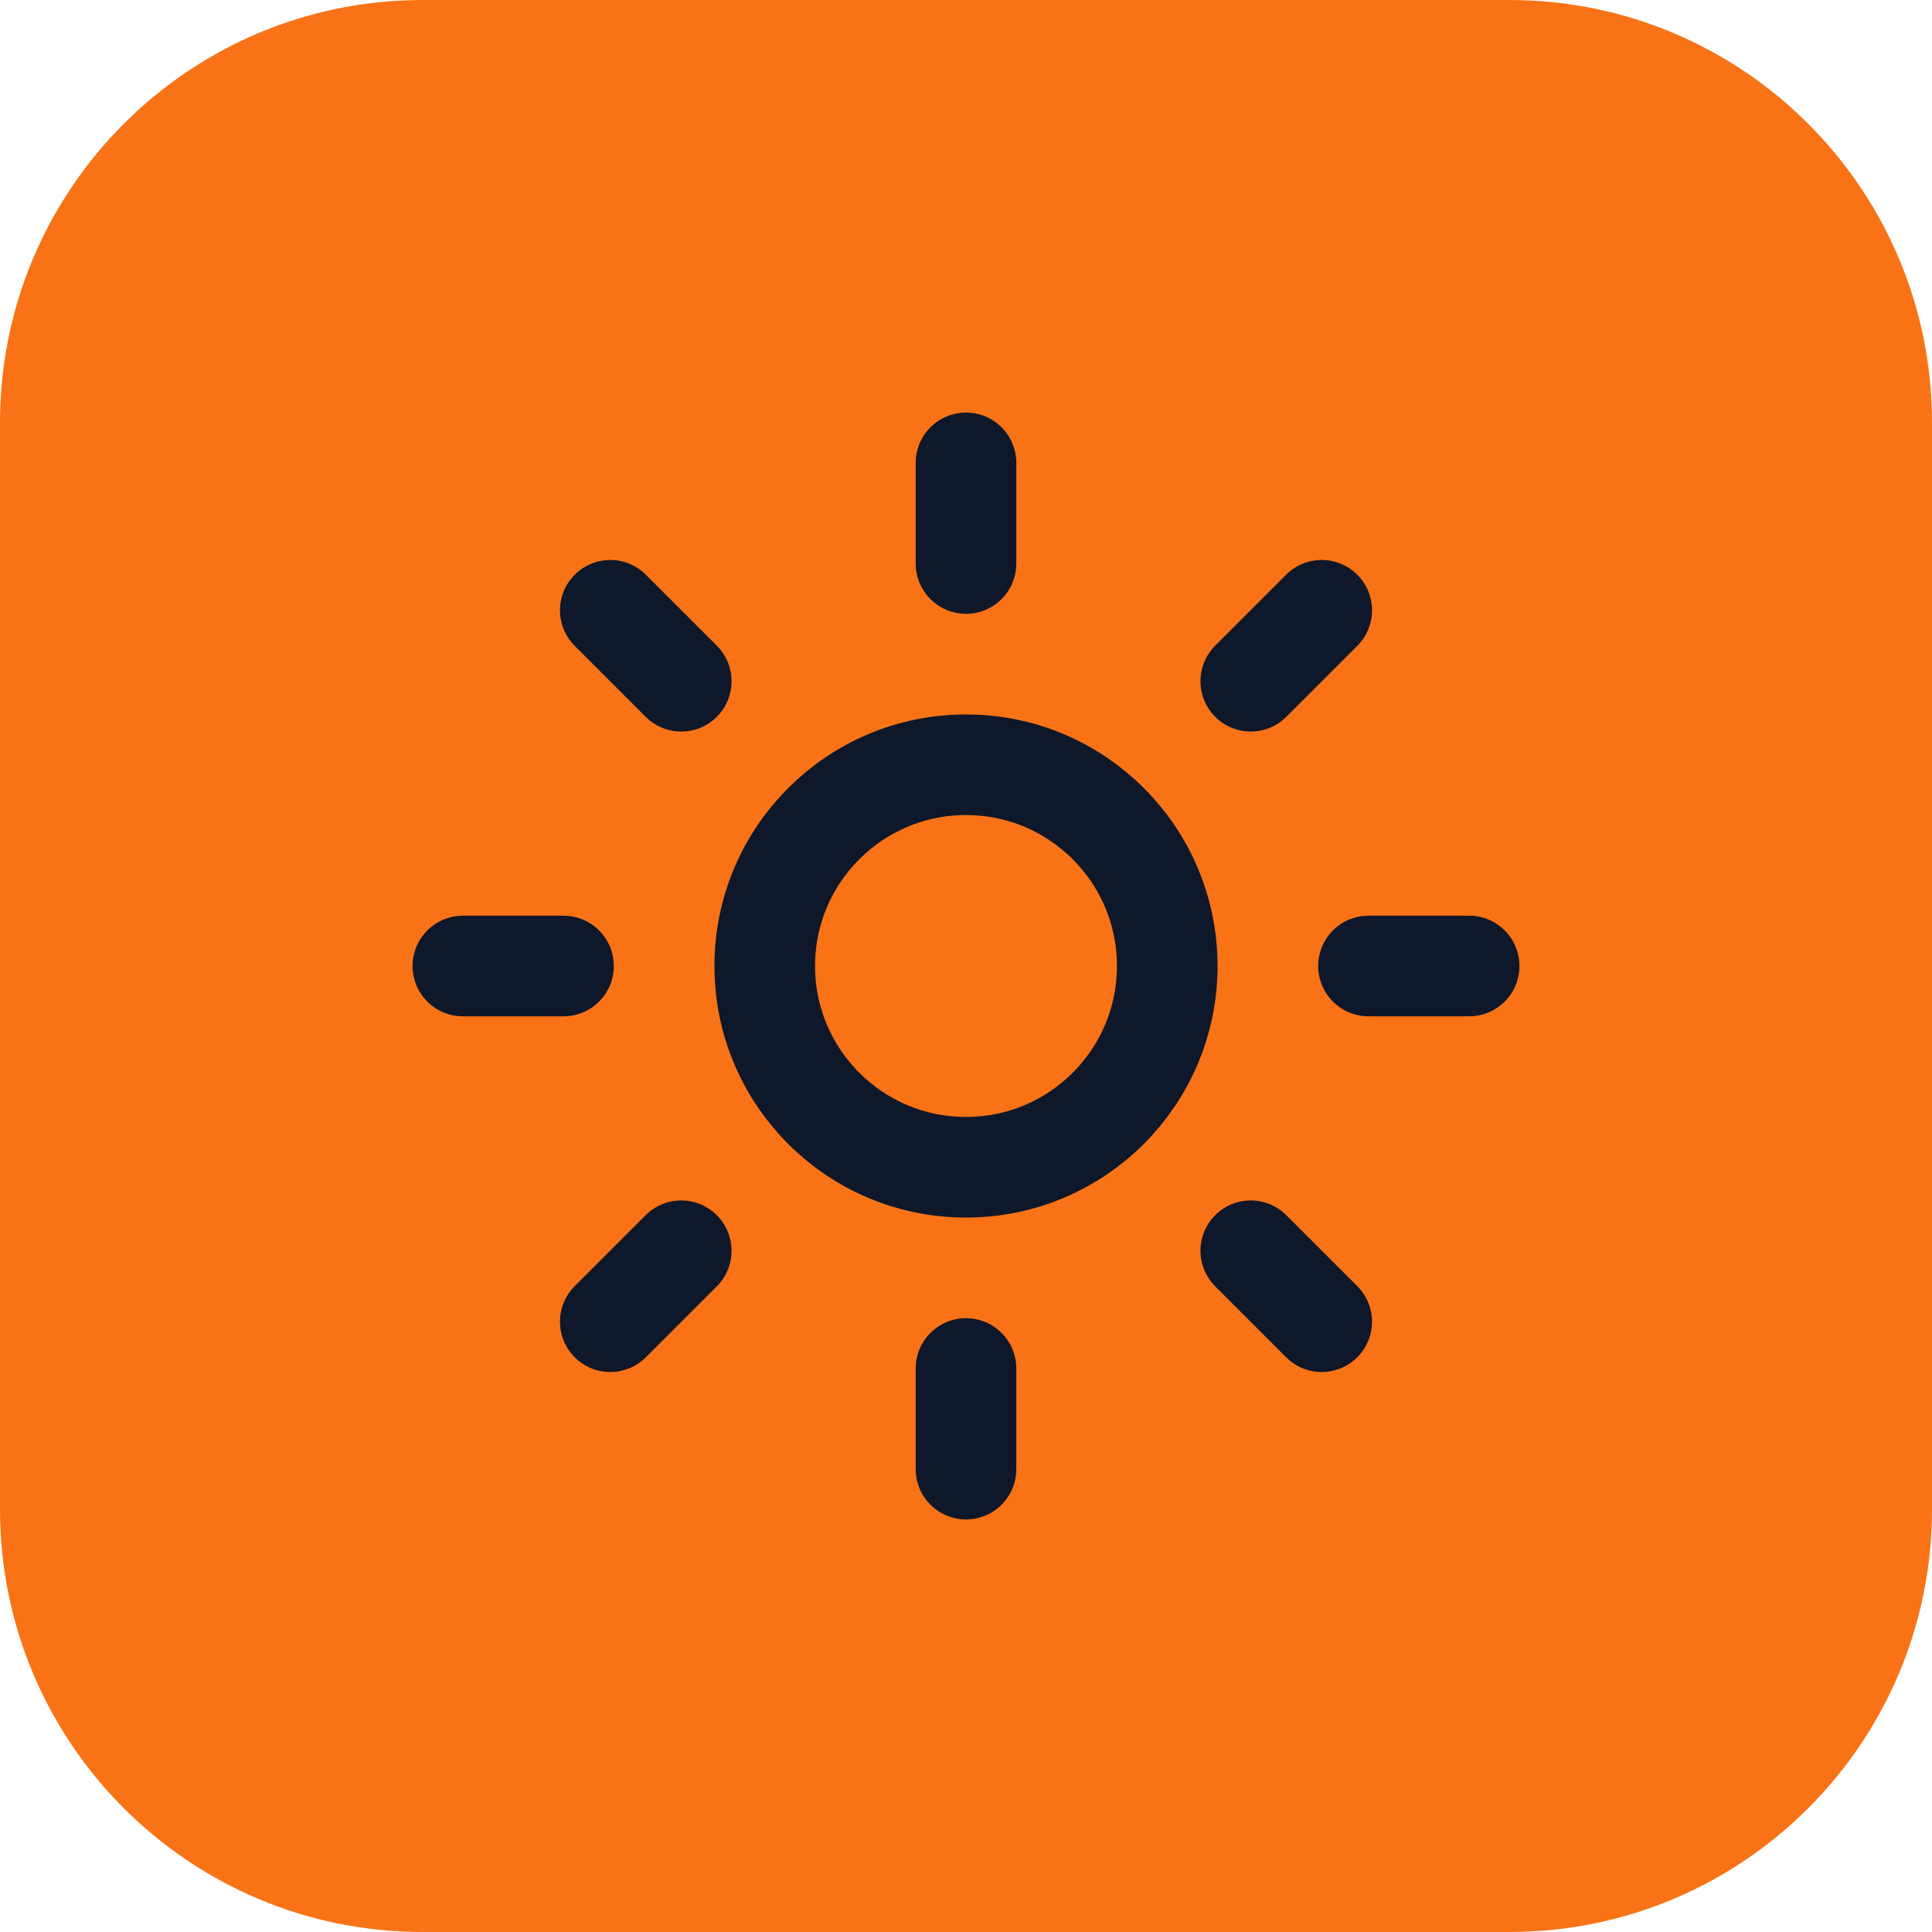
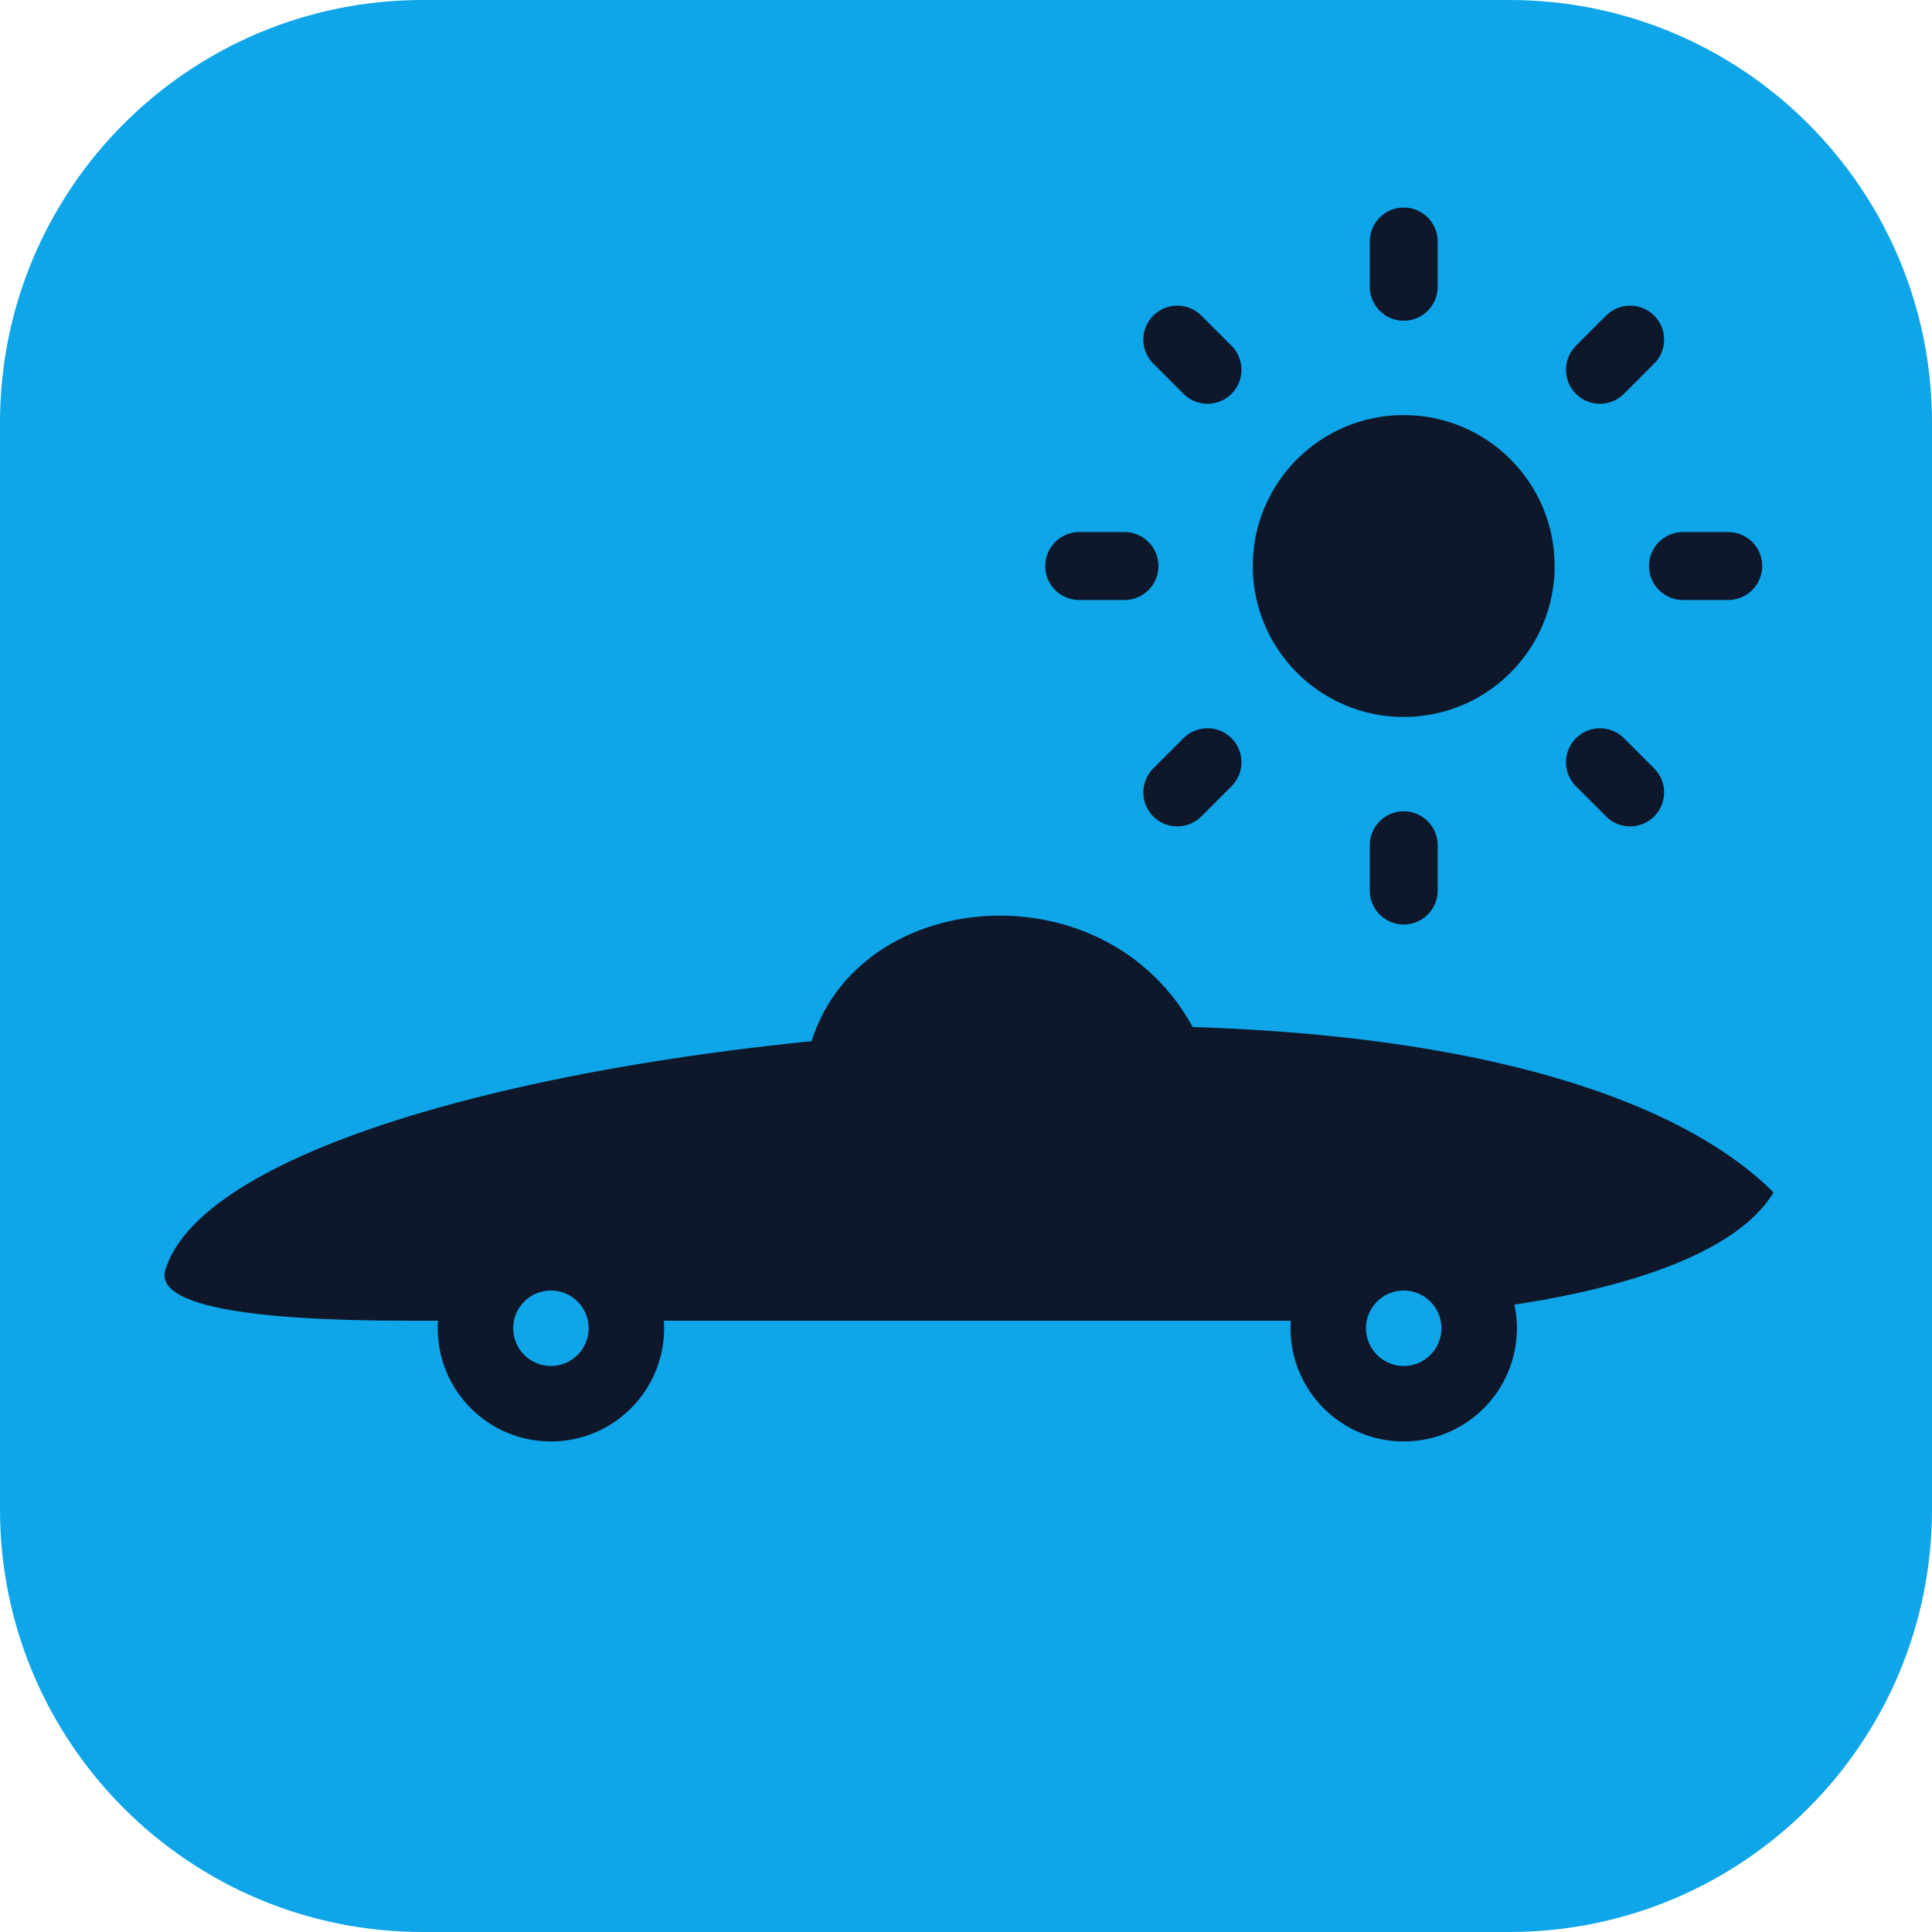
<svg xmlns="http://www.w3.org/2000/svg" viewBox="0 0 512 512">
-   <rect width="512" height="512" rx="112" fill="#f97316" />
-   <g transform="translate(96 96) scale(13.3333)" fill="none" stroke="#0f172a" stroke-width="2" stroke-linecap="round" stroke-linejoin="round">
-     <circle cx="12" cy="12" r="4" />
-     <path d="M12 2v2M12 20v2m-7.07-17.07 1.41 1.41m11.32 11.32 1.41 1.41M2 12h2m16 0h2M6.34 17.66l-1.41 1.41M19.07 4.93l-1.41 1.41" />
+   <rect width="512" height="512" rx="112" fill="#0ea5e9" />
+   <g fill="#0f172a">
+     <circle cx="372" cy="150" r="40" />
+     <path d="M44 336C56 300 168 274 282 272C384 270 444 290 470 316C458 336 414 348 352 350H108C66 350 40 346 44 336Z" />
+     <path d="M214 280C224 234 296 228 318 276Z" />
+     <circle cx="146" cy="352" r="30" />
+     <circle cx="372" cy="352" r="30" />
+   </g>
+   <g stroke="#0f172a" stroke-width="18" stroke-linecap="round">
+     <path d="M372 76v-12M372 236v-12M298 150h-12M458 150h-12M320 98l-8-8M432 210l-8-8M320 202l-8 8M432 90l-8 8" />
+   </g>
+   <g fill="#0ea5e9">
+     <circle cx="146" cy="352" r="10" />
+     <circle cx="372" cy="352" r="10" />
  </g>
</svg>
